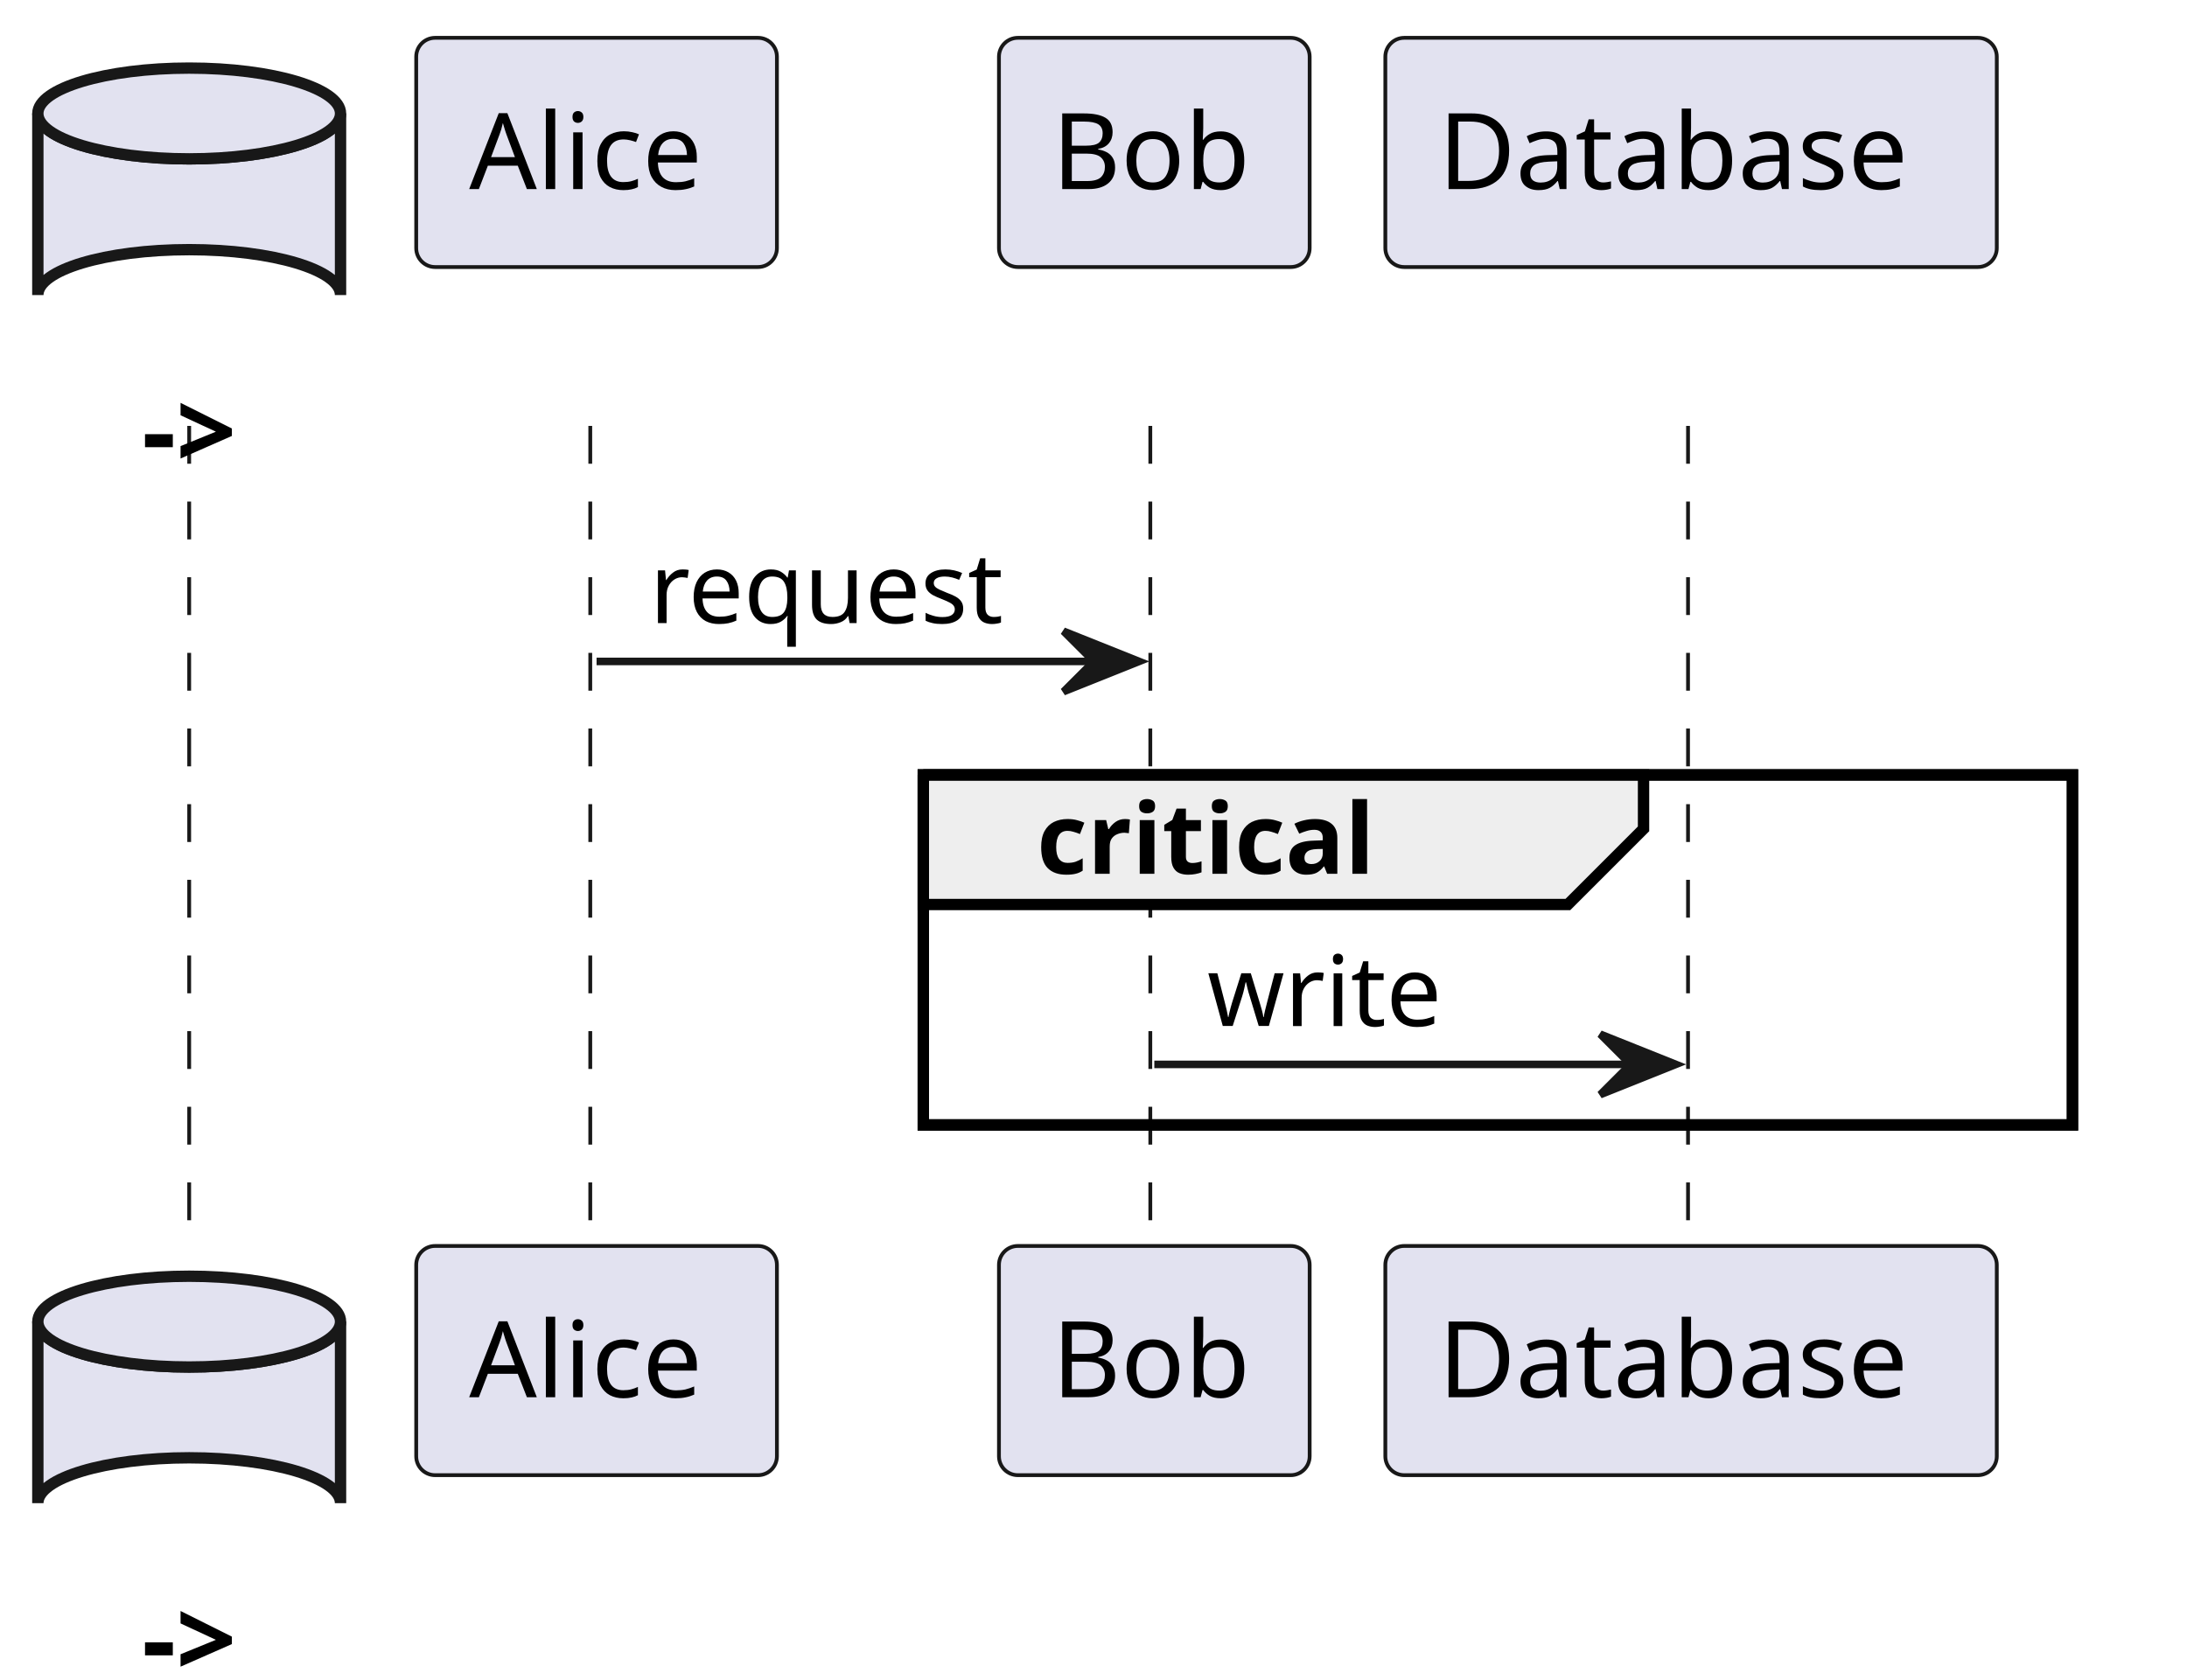
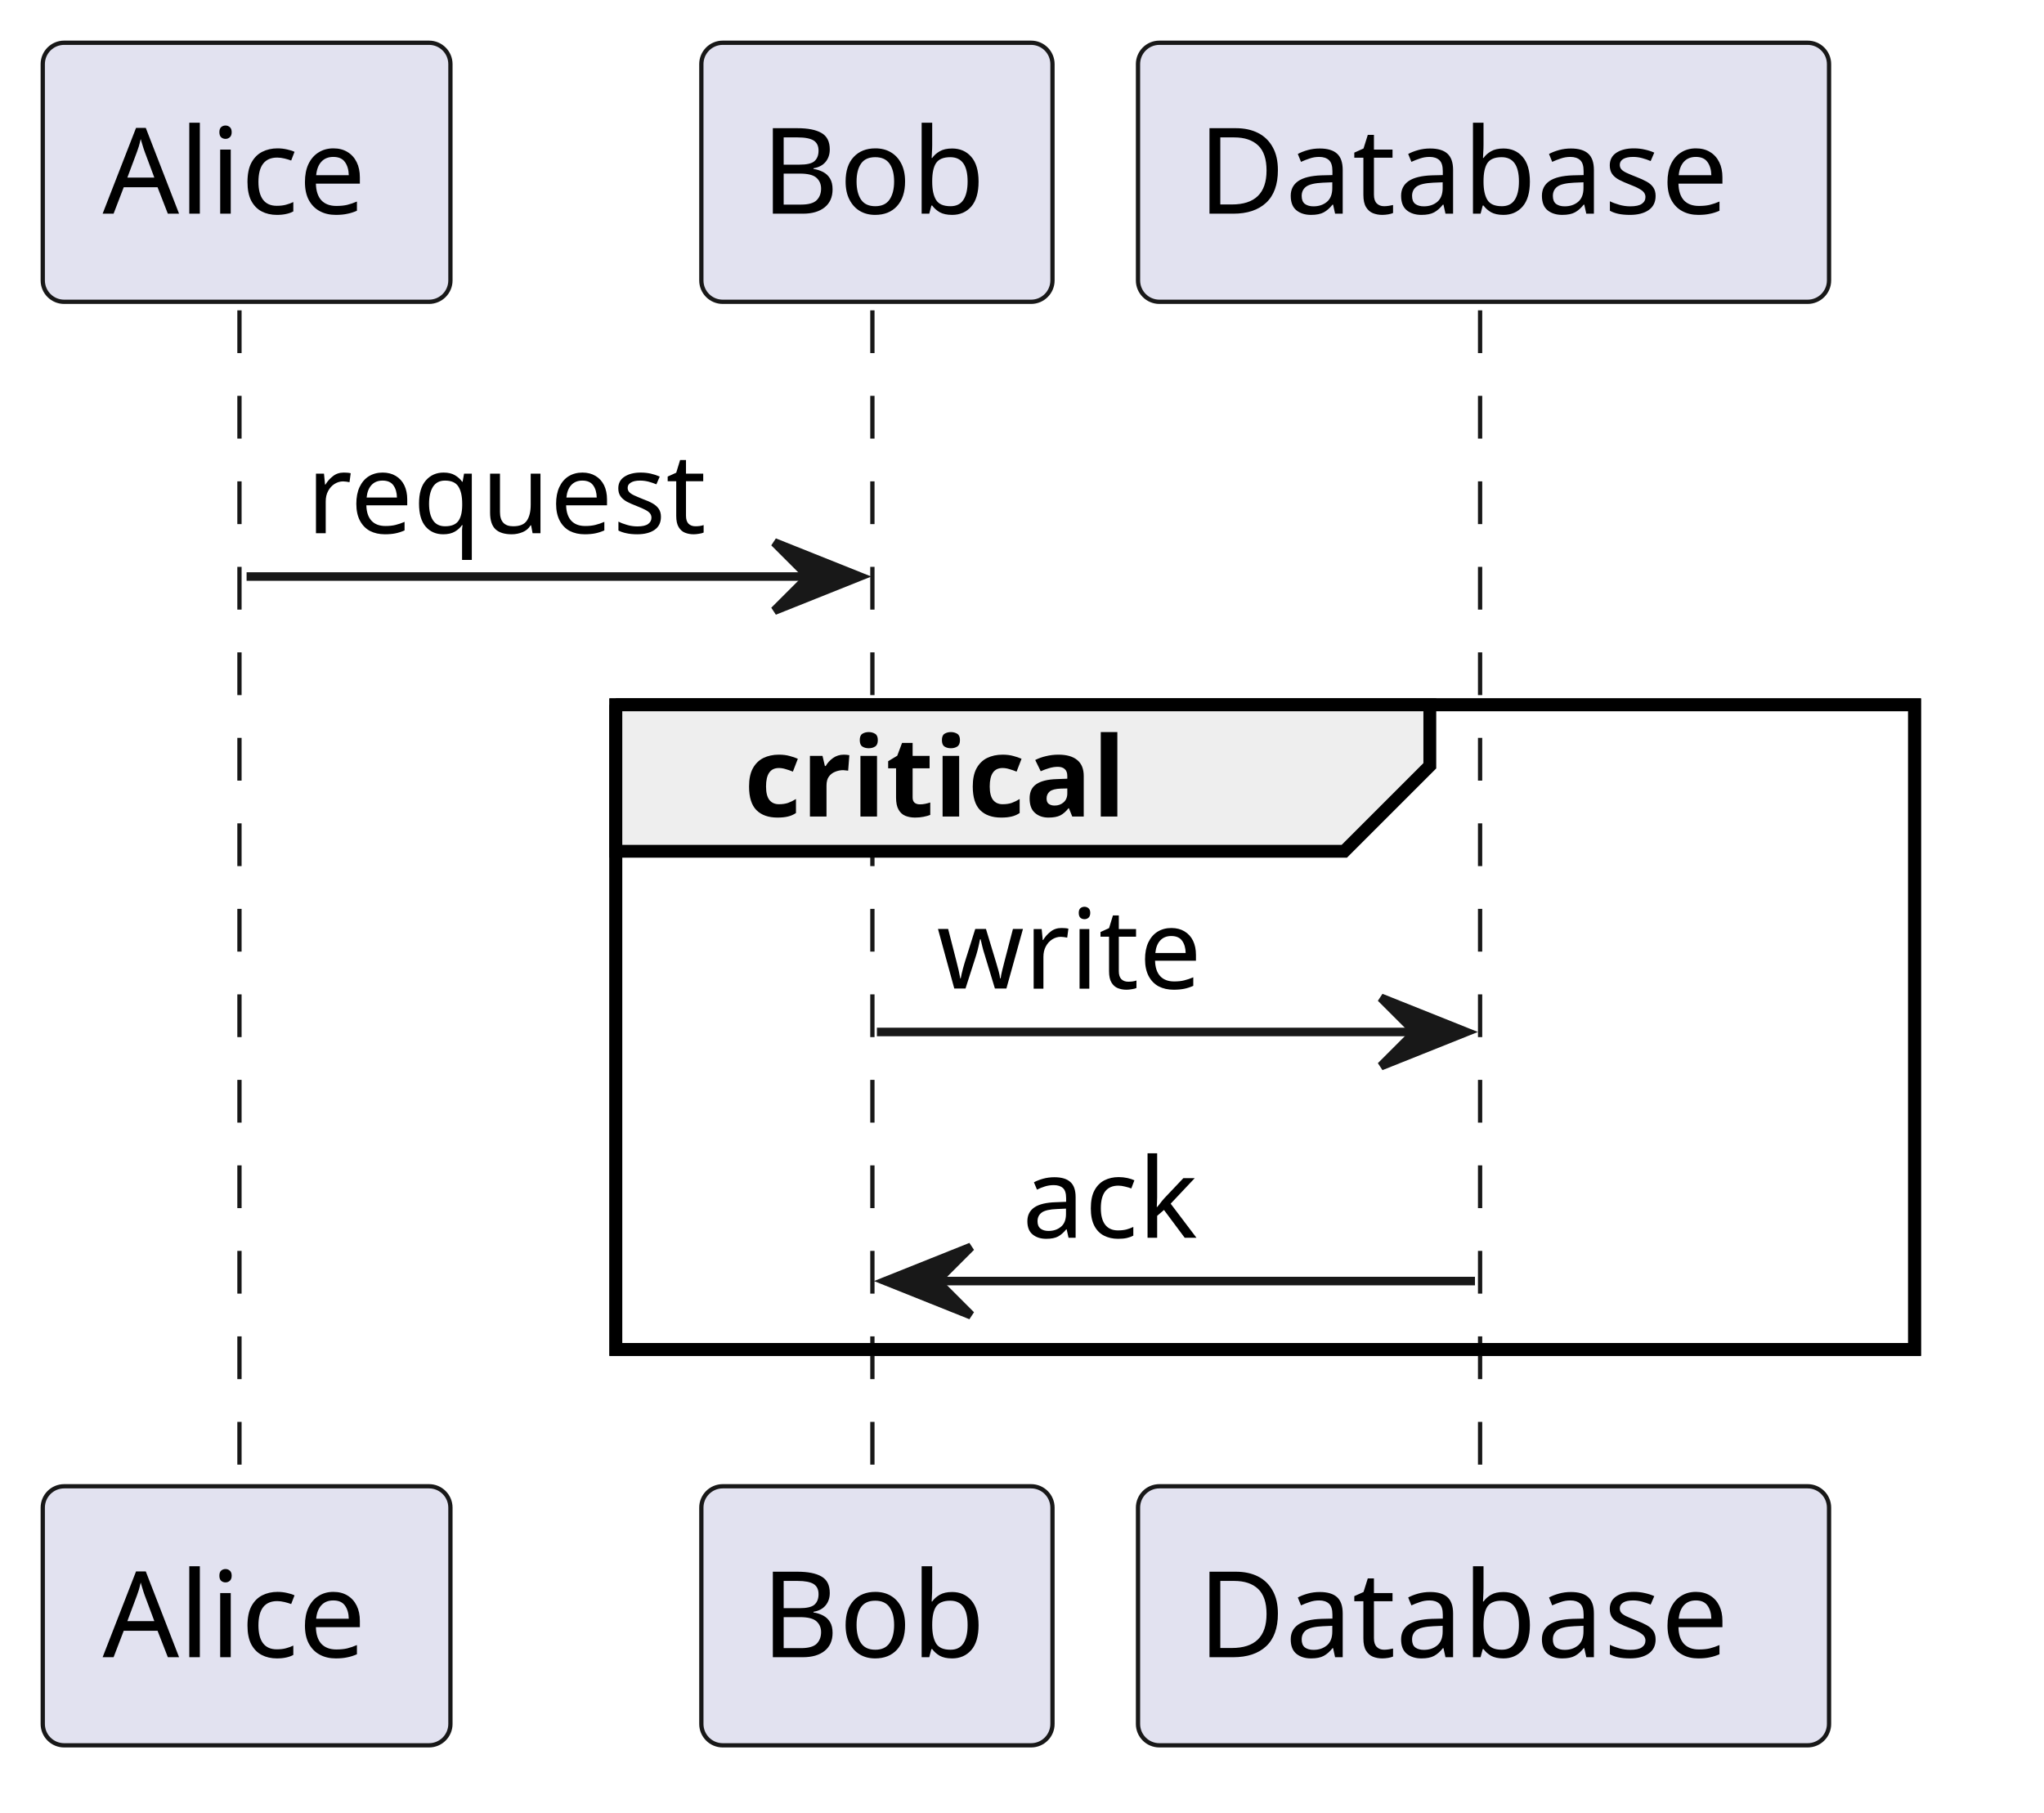
- <svg xmlns="http://www.w3.org/2000/svg" contentStyleType="text/css" data-diagram-type="SEQUENCE" height="222px" preserveAspectRatio="none" style="width:289px;height:222px;background:#FFFFFF;" version="1.1" viewBox="0 0 289 222" width="289px" zoomAndPan="magnify">
+ <svg xmlns="http://www.w3.org/2000/svg" contentStyleType="text/css" data-diagram-type="SEQUENCE" height="212px" preserveAspectRatio="none" style="width:239px;height:212px;background:#FFFFFF;" version="1.1" viewBox="0 0 239 212" width="239px" zoomAndPan="magnify">
  <defs />
  <g>
-     <rect fill="none" height="46.266" style="stroke:#000000;stroke-width:1.5;" width="151.857" x="122.007" y="102.43" />
-     <g class="participant-lifeline" data-entity-uid="part1" data-qualified-name="-&gt;" id="part1-lifeline">
+     <rect fill="none" height="75.398" style="stroke:#000000;stroke-width:1.5;" width="151.857" x="72.007" y="82.43" />
+     <g class="participant-lifeline" data-entity-uid="part1" data-qualified-name="Alice" id="part1-lifeline">
      <g>
-         <rect fill="#000000" fill-opacity="0" height="109.398" width="8" x="21" y="56.297" />
-         <line style="stroke:#181818;stroke-width:0.5;stroke-dasharray:5,5;" x1="25" x2="25" y1="56.297" y2="165.695" />
+         <rect fill="#000000" fill-opacity="0" height="138.531" width="8" x="24.834" y="36.297" />
+         <line style="stroke:#181818;stroke-width:0.5;stroke-dasharray:5,5;" x1="28" x2="28" y1="36.297" y2="174.828" />
      </g>
    </g>
-     <g class="participant-lifeline" data-entity-uid="part2" data-qualified-name="Alice" id="part2-lifeline">
+     <g class="participant-lifeline" data-entity-uid="part2" data-qualified-name="Bob" id="part2-lifeline">
      <g>
-         <rect fill="#000000" fill-opacity="0" height="109.398" width="8" x="74.834" y="56.297" />
-         <line style="stroke:#181818;stroke-width:0.5;stroke-dasharray:5,5;" x1="78" x2="78" y1="56.297" y2="165.695" />
+         <rect fill="#000000" fill-opacity="0" height="138.531" width="8" x="98.536" y="36.297" />
+         <line style="stroke:#181818;stroke-width:0.5;stroke-dasharray:5,5;" x1="102.007" x2="102.007" y1="36.297" y2="174.828" />
      </g>
    </g>
-     <g class="participant-lifeline" data-entity-uid="part3" data-qualified-name="Bob" id="part3-lifeline">
+     <g class="participant-lifeline" data-entity-uid="part3" data-qualified-name="Database" id="part3-lifeline">
      <g>
-         <rect fill="#000000" fill-opacity="0" height="109.398" width="8" x="148.536" y="56.297" />
-         <line style="stroke:#181818;stroke-width:0.5;stroke-dasharray:5,5;" x1="152.007" x2="152.007" y1="56.297" y2="165.695" />
+         <rect fill="#000000" fill-opacity="0" height="138.531" width="8" x="169.464" y="36.297" />
+         <line style="stroke:#181818;stroke-width:0.5;stroke-dasharray:5,5;" x1="173.064" x2="173.064" y1="36.297" y2="174.828" />
      </g>
    </g>
-     <g class="participant-lifeline" data-entity-uid="part4" data-qualified-name="Database" id="part4-lifeline">
-       <g>
-         <rect fill="#000000" fill-opacity="0" height="109.398" width="8" x="219.464" y="56.297" />
-         <line style="stroke:#181818;stroke-width:0.5;stroke-dasharray:5,5;" x1="223.064" x2="223.064" y1="56.297" y2="165.695" />
-       </g>
+     <g class="participant participant-head" data-entity-uid="part1" data-qualified-name="Alice" id="part1-head">
+       <rect fill="#E2E2F0" height="30.297" rx="2.5" ry="2.5" style="stroke:#181818;stroke-width:0.5;" width="47.667" x="5" y="5" />
+       <text fill="#000000" font-family="sans-serif" font-size="14" lengthAdjust="spacing" textLength="33.667" x="12" y="24.995">Alice</text>
    </g>
-     <g class="participant participant-head" data-entity-uid="part1" data-qualified-name="-&gt;" id="part1-head">
-       <path d="M5,15 A20,6 0 0,0 45,15 L45,39 A20,6 0 0,0 5,39 Z " fill="#E2E2F0" style="stroke:#181818;stroke-width:1.5;" />
-       <ellipse cx="25" cy="15" fill="#E2E2F0" rx="20" ry="6" style="stroke:#181818;stroke-width:1.5;" />
-       <text fill="#000000" font-family="sans-serif" font-size="14" font-weight="bold" lengthAdjust="spacing" text-anchor="middle" textLength="17.541" x="25" y="62">-&gt;</text>
+     <g class="participant participant-tail" data-entity-uid="part1" data-qualified-name="Alice" id="part1-tail">
+       <rect fill="#E2E2F0" height="30.297" rx="2.5" ry="2.5" style="stroke:#181818;stroke-width:0.5;" width="47.667" x="5" y="173.828" />
+       <text fill="#000000" font-family="sans-serif" font-size="14" lengthAdjust="spacing" textLength="33.667" x="12" y="193.823">Alice</text>
    </g>
-     <g class="participant participant-tail" data-entity-uid="part1" data-qualified-name="-&gt;" id="part1-tail">
-       <path d="M5,174.695 A20,6 0 0,0 45,174.695 L45,198.695 A20,6 0 0,0 5,198.695 Z " fill="#E2E2F0" style="stroke:#181818;stroke-width:1.5;" />
-       <ellipse cx="25" cy="174.695" fill="#E2E2F0" rx="20" ry="6" style="stroke:#181818;stroke-width:1.5;" />
-       <text fill="#000000" font-family="sans-serif" font-size="14" font-weight="bold" lengthAdjust="spacing" text-anchor="middle" textLength="17.541" x="25" y="221.695">-&gt;</text>
+     <g class="participant participant-head" data-entity-uid="part2" data-qualified-name="Bob" id="part2-head">
+       <rect fill="#E2E2F0" height="30.297" rx="2.5" ry="2.5" style="stroke:#181818;stroke-width:0.5;" width="41.057" x="82.007" y="5" />
+       <text fill="#000000" font-family="sans-serif" font-size="14" lengthAdjust="spacing" textLength="27.057" x="89.007" y="24.995">Bob</text>
    </g>
-     <g class="participant participant-head" data-entity-uid="part2" data-qualified-name="Alice" id="part2-head">
-       <rect fill="#E2E2F0" height="30.297" rx="2.5" ry="2.5" style="stroke:#181818;stroke-width:0.5;" width="47.667" x="55" y="5" />
-       <text fill="#000000" font-family="sans-serif" font-size="14" lengthAdjust="spacing" textLength="33.667" x="62" y="24.995">Alice</text>
+     <g class="participant participant-tail" data-entity-uid="part2" data-qualified-name="Bob" id="part2-tail">
+       <rect fill="#E2E2F0" height="30.297" rx="2.5" ry="2.5" style="stroke:#181818;stroke-width:0.5;" width="41.057" x="82.007" y="173.828" />
+       <text fill="#000000" font-family="sans-serif" font-size="14" lengthAdjust="spacing" textLength="27.057" x="89.007" y="193.823">Bob</text>
    </g>
-     <g class="participant participant-tail" data-entity-uid="part2" data-qualified-name="Alice" id="part2-tail">
-       <rect fill="#E2E2F0" height="30.297" rx="2.5" ry="2.5" style="stroke:#181818;stroke-width:0.5;" width="47.667" x="55" y="164.695" />
-       <text fill="#000000" font-family="sans-serif" font-size="14" lengthAdjust="spacing" textLength="33.667" x="62" y="184.69">Alice</text>
+     <g class="participant participant-head" data-entity-uid="part3" data-qualified-name="Database" id="part3-head">
+       <rect fill="#E2E2F0" height="30.297" rx="2.5" ry="2.5" style="stroke:#181818;stroke-width:0.5;" width="80.801" x="133.064" y="5" />
+       <text fill="#000000" font-family="sans-serif" font-size="14" lengthAdjust="spacing" textLength="66.801" x="140.064" y="24.995">Database</text>
    </g>
-     <g class="participant participant-head" data-entity-uid="part3" data-qualified-name="Bob" id="part3-head">
-       <rect fill="#E2E2F0" height="30.297" rx="2.5" ry="2.5" style="stroke:#181818;stroke-width:0.5;" width="41.057" x="132.007" y="5" />
-       <text fill="#000000" font-family="sans-serif" font-size="14" lengthAdjust="spacing" textLength="27.057" x="139.007" y="24.995">Bob</text>
+     <g class="participant participant-tail" data-entity-uid="part3" data-qualified-name="Database" id="part3-tail">
+       <rect fill="#E2E2F0" height="30.297" rx="2.5" ry="2.5" style="stroke:#181818;stroke-width:0.5;" width="80.801" x="133.064" y="173.828" />
+       <text fill="#000000" font-family="sans-serif" font-size="14" lengthAdjust="spacing" textLength="66.801" x="140.064" y="193.823">Database</text>
    </g>
-     <g class="participant participant-tail" data-entity-uid="part3" data-qualified-name="Bob" id="part3-tail">
-       <rect fill="#E2E2F0" height="30.297" rx="2.5" ry="2.5" style="stroke:#181818;stroke-width:0.5;" width="41.057" x="132.007" y="164.695" />
-       <text fill="#000000" font-family="sans-serif" font-size="14" lengthAdjust="spacing" textLength="27.057" x="139.007" y="184.69">Bob</text>
+     <g class="message" data-entity-1="part1" data-entity-2="part2" id="msg1">
+       <polygon fill="#181818" points="90.536,63.43,100.536,67.43,90.536,71.43,94.536,67.43" style="stroke:#181818;stroke-width:1;" />
+       <line style="stroke:#181818;stroke-width:1;" x1="28.834" x2="96.536" y1="67.43" y2="67.43" />
+       <text fill="#000000" font-family="sans-serif" font-size="13" lengthAdjust="spacing" textLength="49.702" x="35.834" y="62.364">request</text>
    </g>
-     <g class="participant participant-head" data-entity-uid="part4" data-qualified-name="Database" id="part4-head">
-       <rect fill="#E2E2F0" height="30.297" rx="2.5" ry="2.5" style="stroke:#181818;stroke-width:0.5;" width="80.801" x="183.064" y="5" />
-       <text fill="#000000" font-family="sans-serif" font-size="14" lengthAdjust="spacing" textLength="66.801" x="190.064" y="24.995">Database</text>
+     <path d="M72.007,82.43 L167.185,82.43 L167.185,89.562 L157.185,99.562 L72.007,99.562 L72.007,82.43" fill="#EEEEEE" style="stroke:#000000;stroke-width:1.5;" />
+     <rect fill="none" height="75.398" style="stroke:#000000;stroke-width:1.5;" width="151.857" x="72.007" y="82.43" />
+     <text fill="#000000" font-family="sans-serif" font-size="13" font-weight="700" lengthAdjust="spacing" textLength="50.178" x="87.007" y="95.497">critical</text>
+     <g class="message" data-entity-1="part2" data-entity-2="part3" id="msg2">
+       <polygon fill="#181818" points="161.464,116.695,171.464,120.695,161.464,124.695,165.464,120.695" style="stroke:#181818;stroke-width:1;" />
+       <line style="stroke:#181818;stroke-width:1;" x1="102.536" x2="167.464" y1="120.695" y2="120.695" />
+       <text fill="#000000" font-family="sans-serif" font-size="13" lengthAdjust="spacing" textLength="32.684" x="109.536" y="115.629">write</text>
    </g>
-     <g class="participant participant-tail" data-entity-uid="part4" data-qualified-name="Database" id="part4-tail">
-       <rect fill="#E2E2F0" height="30.297" rx="2.5" ry="2.5" style="stroke:#181818;stroke-width:0.5;" width="80.801" x="183.064" y="164.695" />
-       <text fill="#000000" font-family="sans-serif" font-size="14" lengthAdjust="spacing" textLength="66.801" x="190.064" y="184.69">Database</text>
-     </g>
-     <g class="message" data-entity-1="part2" data-entity-2="part3" id="msg1">
-       <polygon fill="#181818" points="140.536,83.43,150.536,87.43,140.536,91.43,144.536,87.43" style="stroke:#181818;stroke-width:1;" />
-       <line style="stroke:#181818;stroke-width:1;" x1="78.834" x2="146.536" y1="87.43" y2="87.43" />
-       <text fill="#000000" font-family="sans-serif" font-size="13" lengthAdjust="spacing" textLength="49.702" x="85.834" y="82.364">request</text>
-     </g>
-     <path d="M122.007,102.43 L217.185,102.43 L217.185,109.562 L207.185,119.562 L122.007,119.562 L122.007,102.43" fill="#EEEEEE" style="stroke:#000000;stroke-width:1.5;" />
-     <rect fill="none" height="46.266" style="stroke:#000000;stroke-width:1.5;" width="151.857" x="122.007" y="102.43" />
-     <text fill="#000000" font-family="sans-serif" font-size="13" font-weight="700" lengthAdjust="spacing" textLength="50.178" x="137.007" y="115.497">critical</text>
-     <g class="message" data-entity-1="part3" data-entity-2="part4" id="msg2">
-       <polygon fill="#181818" points="211.464,136.695,221.464,140.695,211.464,144.695,215.464,140.695" style="stroke:#181818;stroke-width:1;" />
-       <line style="stroke:#181818;stroke-width:1;" x1="152.536" x2="217.464" y1="140.695" y2="140.695" />
-       <text fill="#000000" font-family="sans-serif" font-size="13" lengthAdjust="spacing" textLength="32.684" x="159.536" y="135.629">write</text>
+     <g class="message" data-entity-1="part3" data-entity-2="part2" id="msg3">
+       <polygon fill="#181818" points="113.536,145.828,103.536,149.828,113.536,153.828,109.536,149.828" style="stroke:#181818;stroke-width:1;" />
+       <line style="stroke:#181818;stroke-width:1;" x1="107.536" x2="172.464" y1="149.828" y2="149.828" />
+       <text fill="#000000" font-family="sans-serif" font-size="13" lengthAdjust="spacing" textLength="22.642" x="119.536" y="144.762">ack</text>
    </g>
  </g>
</svg>
